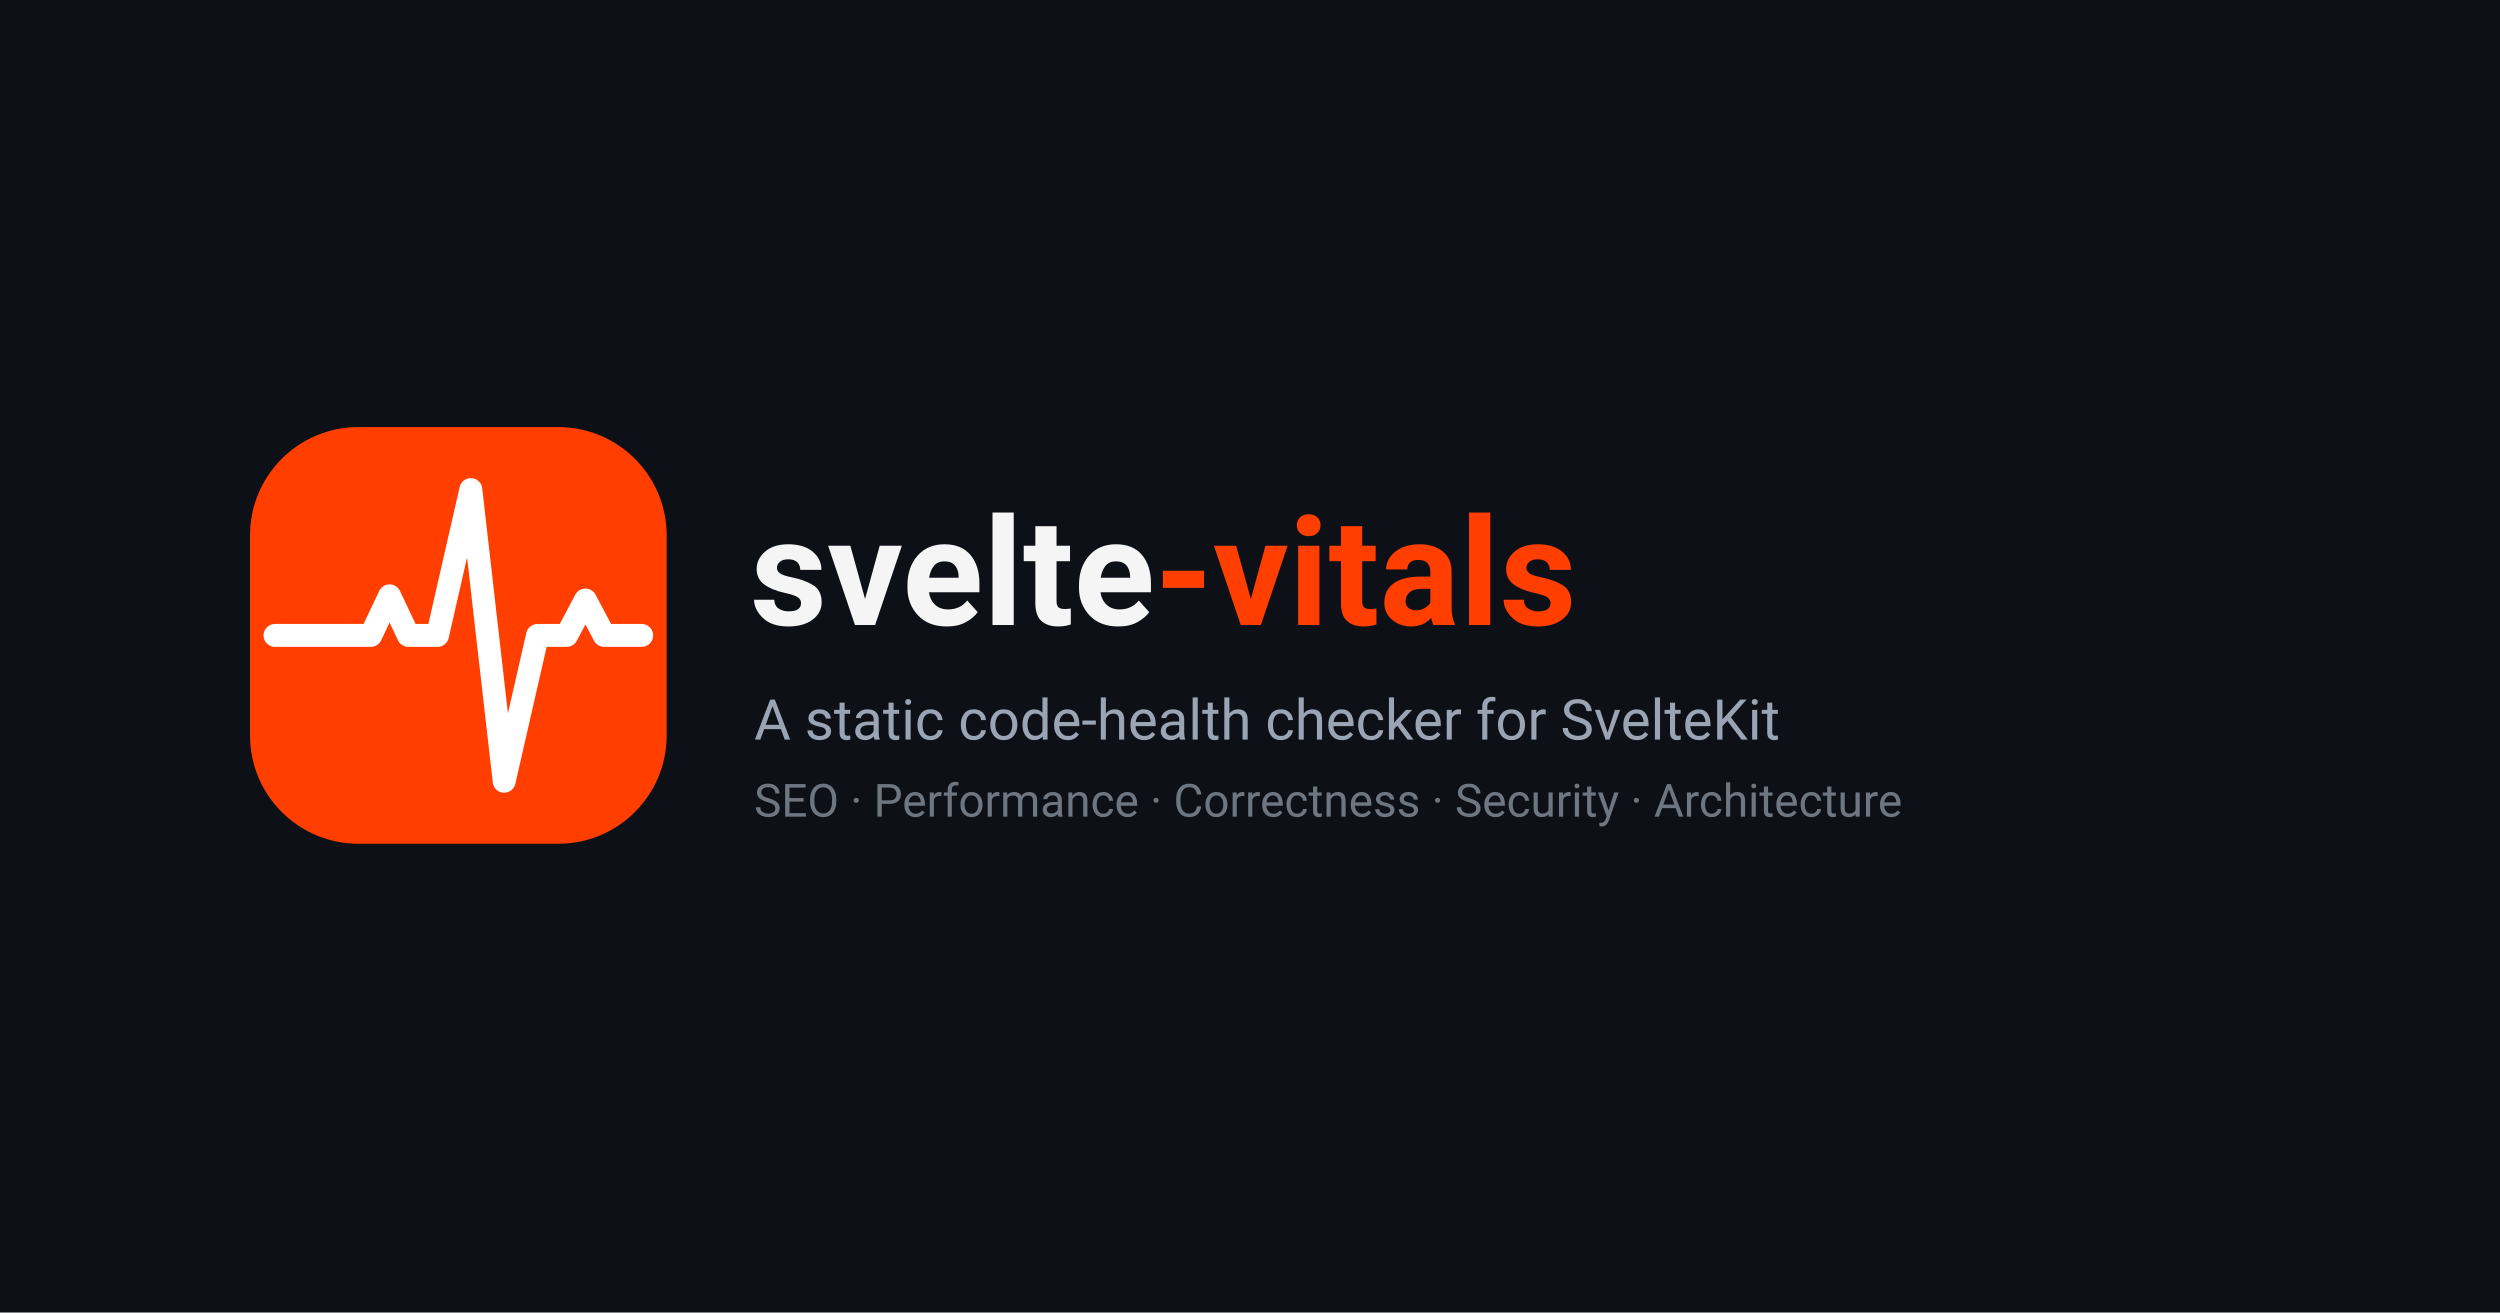
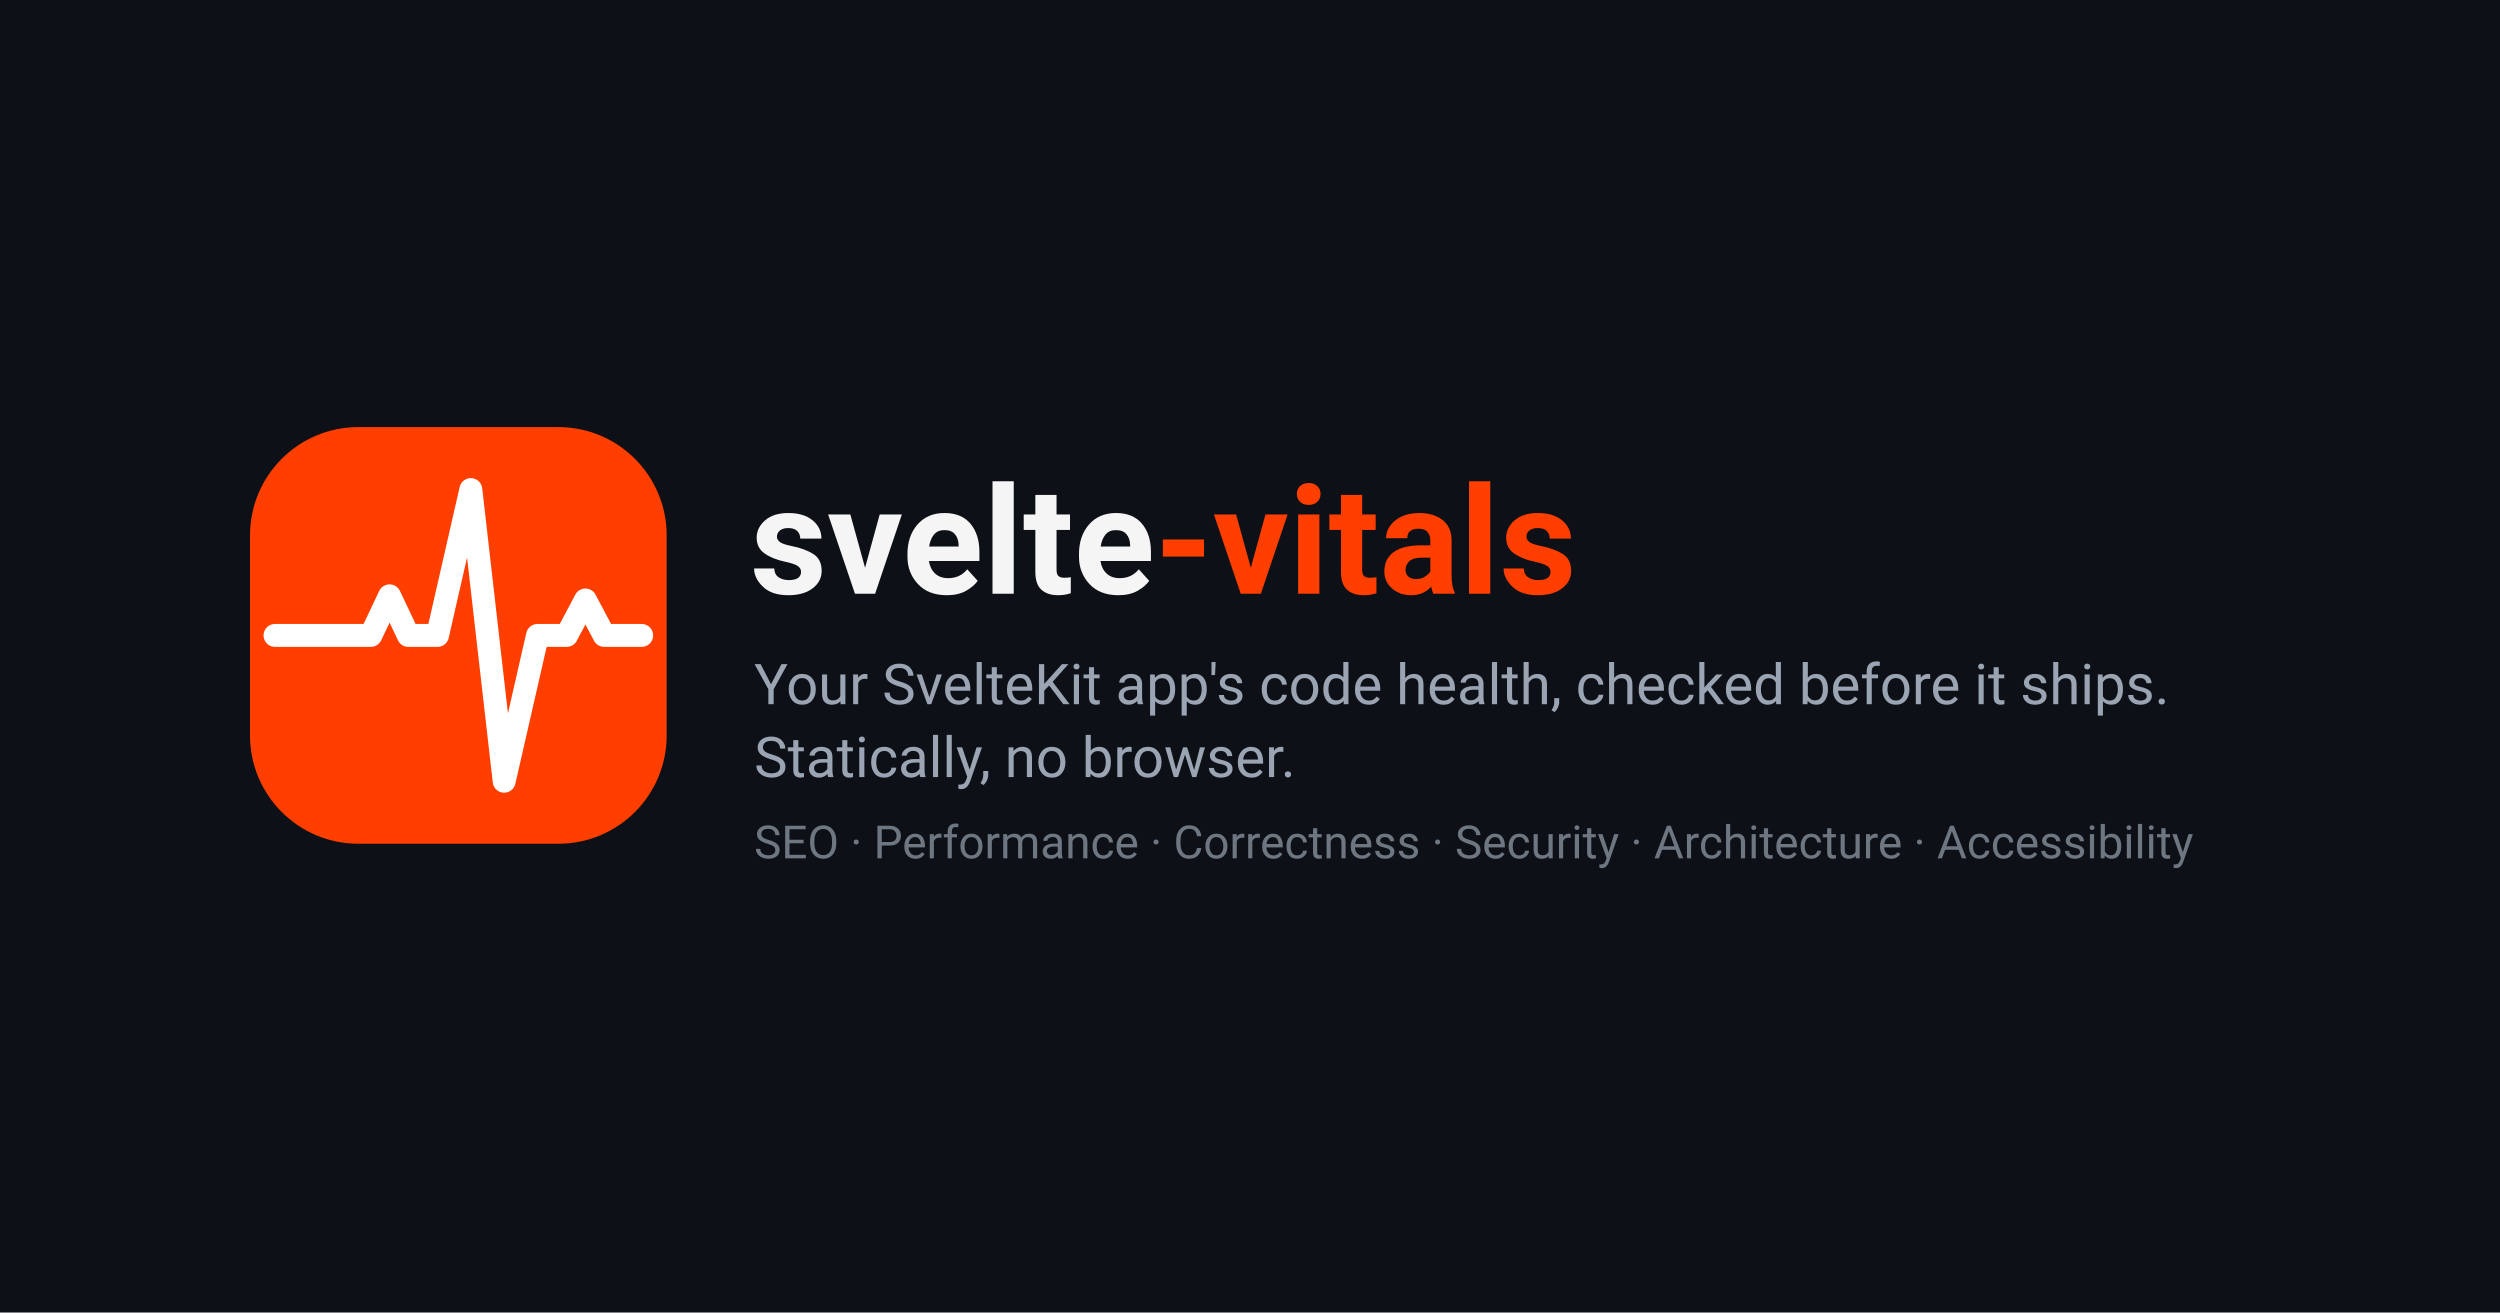
<svg xmlns="http://www.w3.org/2000/svg" viewBox="0 0 1200 630" role="img" aria-labelledby="sv-banner-title">
  <defs>
    <clipPath id="sv-banner-clip">
      <rect x="120" y="205" width="200" height="200" rx="52" />
    </clipPath>
  </defs>
  <rect x="0" y="0" width="1200" height="630" fill="#0d1117" />
  <rect x="120" y="205" width="200" height="200" rx="52" fill="#FF3E00" />
  <polyline clip-path="url(#sv-banner-clip)" points="132,305 178,305 187,286 196,305 210,305 226,235 242,375 258,305 272,305 281,288 290,305 308,305" fill="none" stroke="#fff" stroke-width="11" stroke-linecap="round" stroke-linejoin="round" />
-   <text x="360" y="300" font-family="ui-sans-serif, system-ui, -apple-system, 'Segoe UI', Roboto, sans-serif" font-size="72" font-weight="700" fill="#f5f5f5">svelte<tspan fill="#FF3E00">-vitals</tspan>
+   <text x="360" y="285" font-family="ui-sans-serif, system-ui, -apple-system, 'Segoe UI', Roboto, sans-serif" font-size="72" font-weight="700" fill="#f5f5f5">svelte<tspan fill="#FF3E00">-vitals</tspan>
  </text>
-   <text x="362" y="355" font-family="ui-sans-serif, system-ui, -apple-system, 'Segoe UI', Roboto, sans-serif" font-size="27" font-weight="400" fill="#9aa4b2">A static code-health checker for SvelteKit</text>
-   <text x="362" y="392" font-family="ui-sans-serif, system-ui, -apple-system, 'Segoe UI', Roboto, sans-serif" font-size="22" font-weight="400" fill="#6e7681">SEO · Performance · Correctness · Security · Architecture</text>
+   <text x="362" y="338" font-family="ui-sans-serif, system-ui, -apple-system, 'Segoe UI', Roboto, sans-serif" font-size="27" font-weight="400" fill="#9aa4b2">Your SvelteKit app's code health, checked before it ships.</text>
+   <text x="362" y="373" font-family="ui-sans-serif, system-ui, -apple-system, 'Segoe UI', Roboto, sans-serif" font-size="27" font-weight="400" fill="#9aa4b2">Statically, no browser.</text>
+   <text x="362" y="412" font-family="ui-sans-serif, system-ui, -apple-system, 'Segoe UI', Roboto, sans-serif" font-size="22" font-weight="400" fill="#6e7681">SEO · Performance · Correctness · Security · Architecture · Accessibility</text>
</svg>
